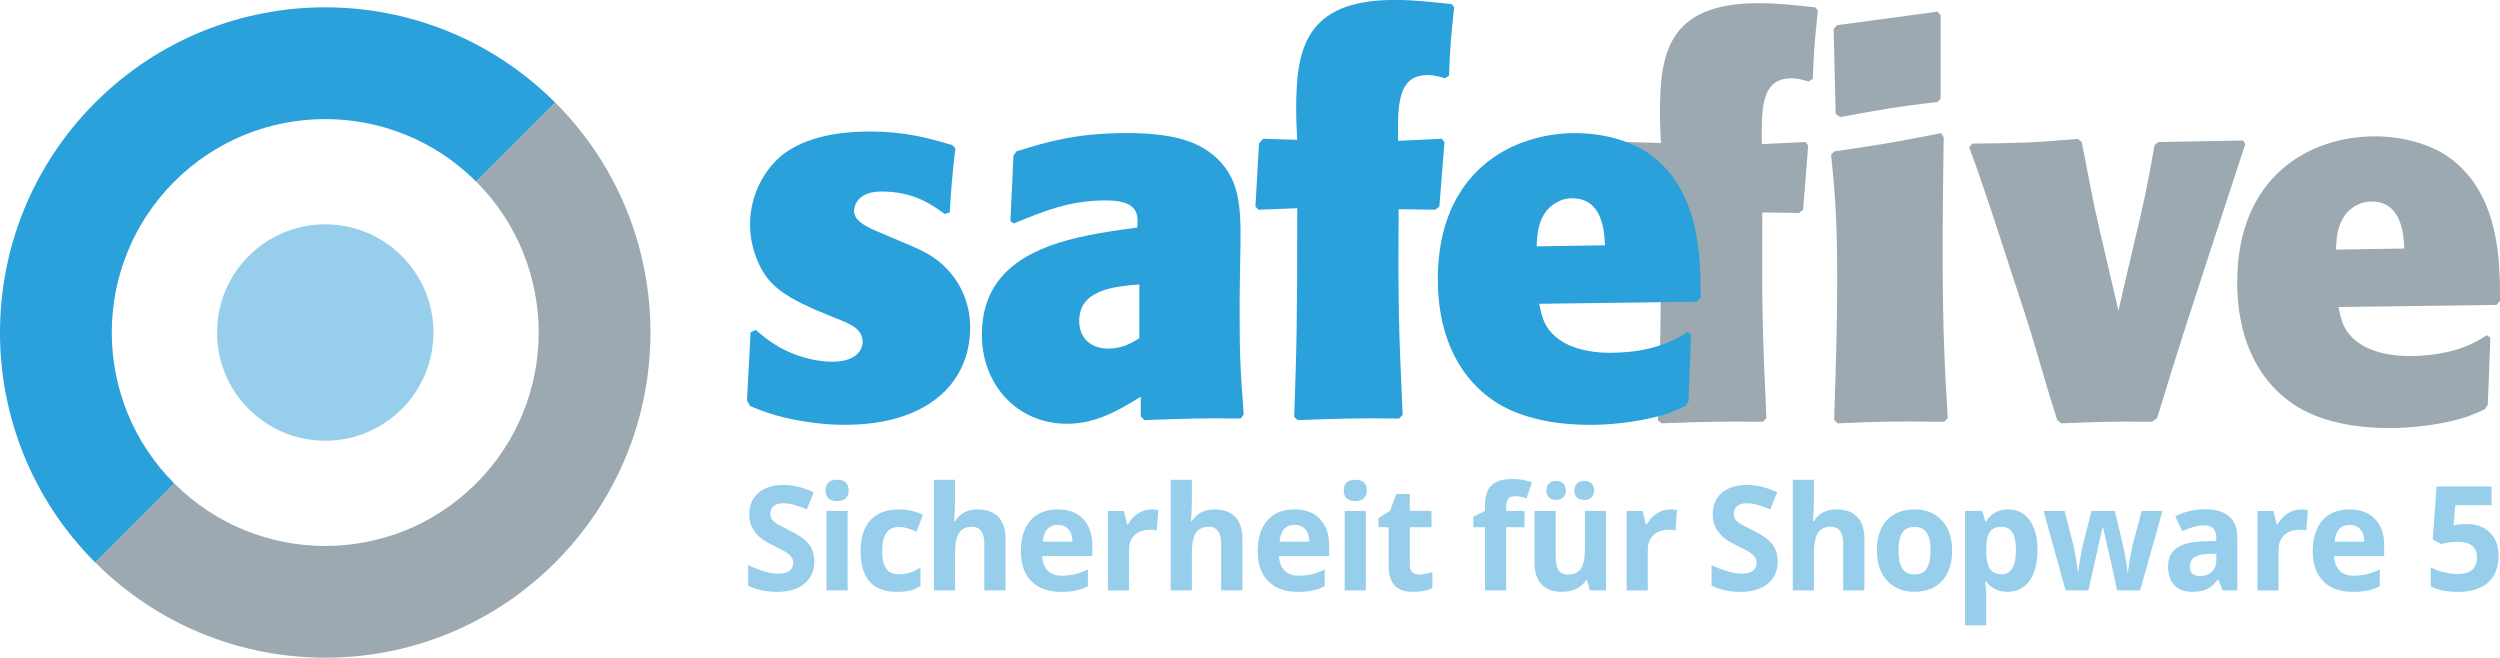
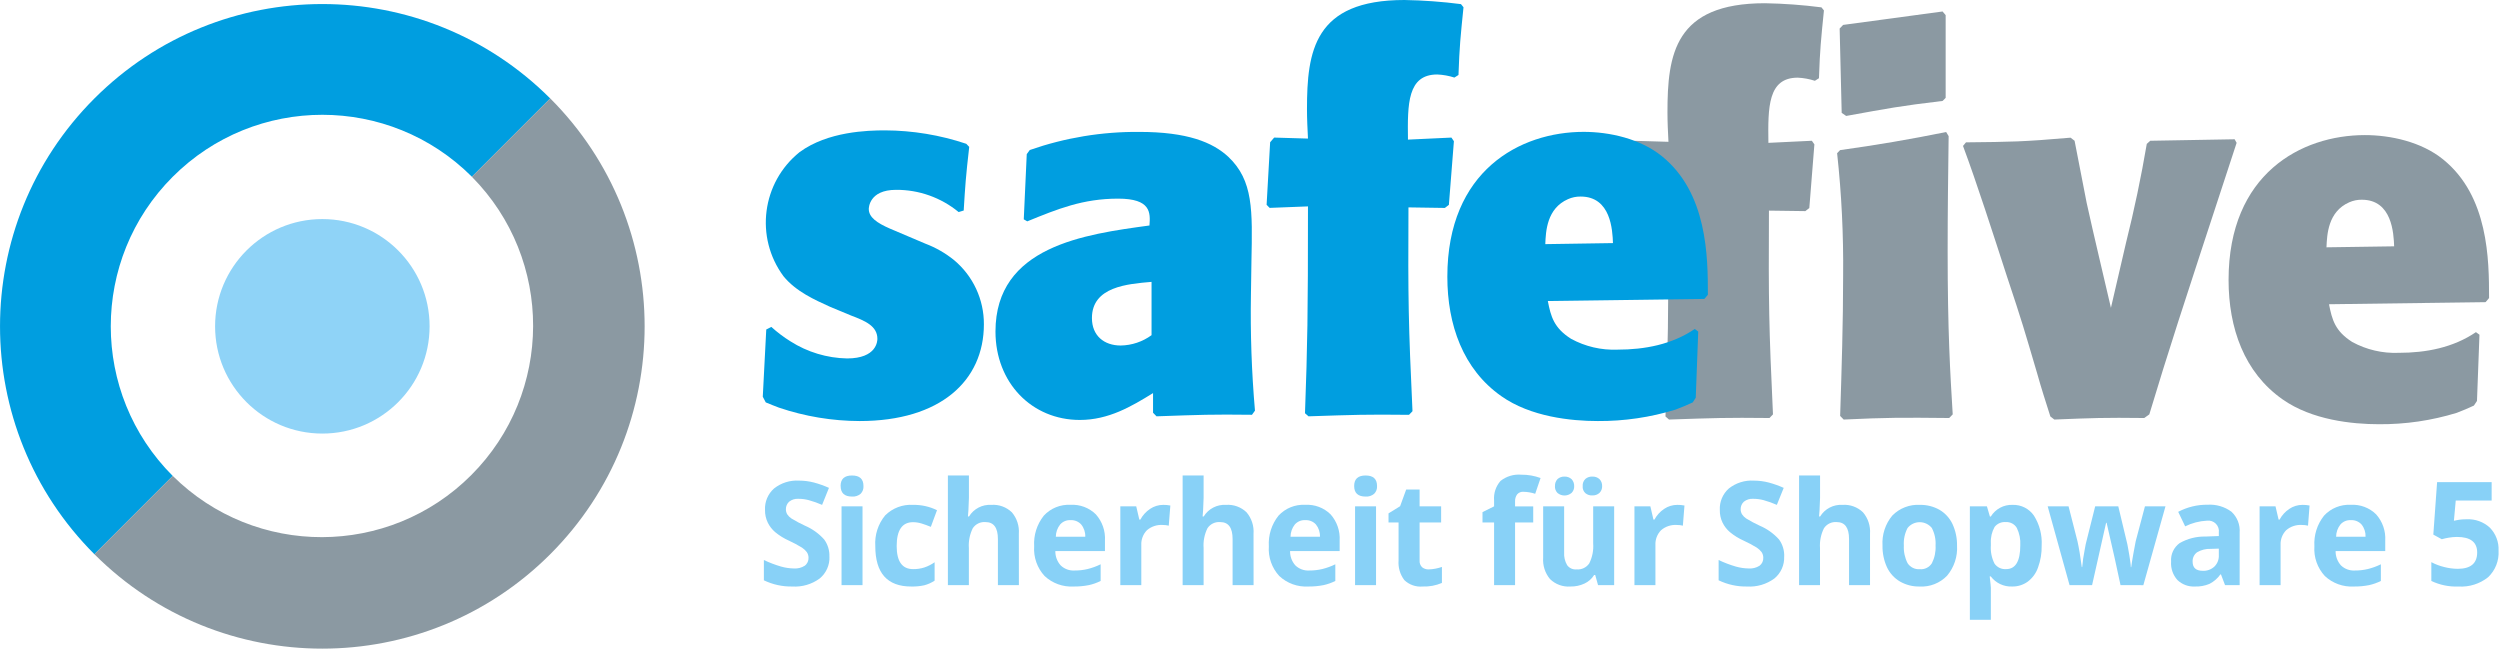
- <svg xmlns="http://www.w3.org/2000/svg" id="Ebene_2" viewBox="0 0 772.81 203.33">
+ <svg xmlns="http://www.w3.org/2000/svg" viewBox="0 0 502.8 130.46">
  <defs>
-     <style>.cls-1{fill:#97ceec;}.cls-2{fill:#9da9b1;}.cls-3{fill:#2aa1db;}</style>
+     <clipPath id="a">
+       <path fill="none" d="M0 0h502.8v130.46H0z" />
+     </clipPath>
  </defs>
-   <g id="Ebene_1-2">
-     <path class="cls-3" d="m53.88,149.45c-25.77-25.77-25.77-67.55,0-93.31,25.77-25.77,67.55-25.77,93.31,0l24.43-24.43c-39.26-39.26-102.92-39.26-142.18,0-39.26,39.26-39.26,102.92,0,142.18l24.43-24.43Z" />
-     <path class="cls-2" d="m147.19,56.13c25.77,25.77,25.77,67.55,0,93.31-25.77,25.77-67.55,25.77-93.31,0l-24.43,24.43c39.26,39.26,102.92,39.26,142.18,0,39.26-39.26,39.26-102.92,0-142.18l-24.43,24.43Z" />
-     <circle class="cls-1" cx="100.54" cy="102.79" r="33.45" />
-     <path class="cls-2" d="m544.78,65.69c-.16,28.72,0,36.62,1.26,63.56l-1.1,1.13c-13.54-.16-17.01,0-31.34.48l-1.1-.97c.79-21.78.94-30.01.94-64.53l-11.97.48-.94-.97,1.1-19.52,1.26-1.45,10.55.32c-.16-3.07-.31-6.13-.31-9.2,0-18.07,2.2-34.04,30.39-34.04,5.98,0,11.81.65,17.64,1.29l.79.97c-.94,9.2-1.26,12.1-1.58,21.13l-1.26.81c-1.73-.48-3.46-.97-5.35-.97-9.29,0-9.29,9.2-9.13,20.33l13.54-.65.79,1.13-1.58,19.84-1.26.97-11.34-.16Z" />
-     <path class="cls-2" d="m601,130.39c-14.96-.16-19.21-.16-32.92.48l-1.1-1.13c.47-14.52.95-29.04.95-43.72,0-19.04-.79-27.1-1.89-38.24l.94-.97c14.33-2.1,18.27-2.74,33.07-5.65l.79,1.29c-.16,11.94-.32,23.88-.32,35.82,0,25.17.79,37.91,1.58,50.98l-1.1,1.13Zm-1.1-99.86l-.95.97c-13.54,1.61-16.69,2.26-30.08,4.68l-1.42-.97-.63-26.3,1.1-1.13,31.02-4.19.95,1.13v25.81Z" />
-     <path class="cls-2" d="m643.52,43.91l3.78,19.36c2.36,10.81,5.04,21.78,7.56,32.75,1.58-6.78,3.15-13.55,4.72-20.33,3.31-13.88,3.94-16.78,6.46-30.81l1.1-.97,26.3-.48.63,1.13c-18.74,57.11-20.79,63.4-27.25,84.7l-1.57,1.13c-12.44-.16-16.06,0-28.03.48l-1.26-.97c-1.42-4.52-2.83-8.87-4.09-13.39-4.09-13.87-4.57-15.65-9.45-30.33-4.41-13.55-9.29-28.88-13.7-40.66l.95-1.13c14.17-.16,17.48-.16,32.6-1.45l1.26.97Z" />
-     <path class="cls-2" d="m722.89,94.89c.95,4.84,1.89,8.39,7.25,11.78,2.36,1.45,7.24,3.39,14.49,3.39,8.5,0,17.01-1.61,24.1-6.45l1.1.81-.79,20.65-.94,1.45c-1.73.81-3.62,1.61-5.35,2.26-2.83.97-12.13,3.55-24.25,3.55-8.35,0-20.95-1.29-30.08-7.74-11.97-8.39-16.85-22.26-16.85-37.27,0-33.07,22.68-45.17,42.52-45.17,8.03,0,17.64,2.1,24.41,7.58,14.17,11.46,14.33,31.3,14.33,43.24l-1.1,1.29-48.82.65Zm20.32-18.07c-.16-4.03-.63-14.52-10.08-14.52-.79,0-2.21,0-3.94.81-6.61,2.9-6.93,10-7.09,14.04l21.1-.32Z" />
-     <path class="cls-3" d="m281.63,75.99c2.68,1.13,5.67,2.42,8.98,5.16,4.1,3.39,9.29,10.16,9.29,20,0,17.58-13.54,30.17-38.74,30.17-11.34,0-21.42-2.74-25.2-4.19-1.42-.48-2.83-1.13-4.09-1.61l-.95-1.77,1.1-20.97,1.57-.81c1.89,1.61,3.78,3.23,5.98,4.52,5.2,3.39,12.13,5.32,17.64,5.32,9.29,0,9.45-5.49,9.45-6.13,0-4.03-3.94-5.65-8.19-7.26l-6.61-2.74c-4.57-2.1-10.55-4.68-14.49-9.52-2.52-3.07-5.51-9.36-5.51-16.78,0-9.84,5.04-17.75,10.55-21.94,8.82-6.45,21.26-6.78,26.62-6.78,10.71,0,17.64,1.94,25.36,4.19l.94.97c-1.1,9.52-1.26,11.94-1.73,19.84l-1.57.48c-3.78-2.74-9.45-6.94-19.53-6.94-8.5,0-8.5,5.81-8.5,5.97,0,2.58,2.52,4.36,6.62,6.13l11.02,4.68Z" />
-     <path class="cls-3" d="m352.66,122.61c-6.77,4.2-13.86,8.39-22.84,8.39-14.96,0-26.3-11.62-26.3-27.59,0-26.62,27.88-30.33,48.03-33.07.32-4.03.47-8.39-9.76-8.39-11.02,0-18.9,3.23-28.35,7.1l-1.1-.65.95-20.33.94-1.29c9.29-2.9,18.43-5.65,34.17-5.65s22.83,3.23,27.72,7.74c7.88,7.42,7.56,16.78,7.24,32.59l-.16,10.33c0,16.29,0,20.01,1.26,36.3l-.95,1.29c-12.6-.16-15.75,0-29.77.48l-1.1-1.13v-6.13Zm-.47-34.69c-7.4.64-18.58,1.45-18.58,11.29,0,5.49,3.78,8.55,8.98,8.55,4.25,0,7.09-1.61,9.61-3.23v-16.62Z" />
-     <path class="cls-3" d="m432.34,64.69c-.16,28.72,0,36.62,1.26,63.56l-1.1,1.13c-13.54-.16-17.01,0-31.34.48l-1.1-.97c.79-21.78.95-30.01.95-64.53l-11.97.48-.95-.97,1.1-19.52,1.26-1.45,10.55.32c-.16-3.07-.32-6.13-.32-9.2,0-18.07,2.2-34.04,30.4-34.04,5.98,0,11.81.65,17.64,1.29l.79.97c-.95,9.2-1.26,12.1-1.58,21.13l-1.26.81c-1.73-.48-3.46-.97-5.35-.97-9.29,0-9.29,9.2-9.13,20.33l13.54-.65.79,1.13-1.58,19.84-1.26.97-11.34-.16Z" />
-     <path class="cls-3" d="m475.81,93.89c.95,4.84,1.89,8.39,7.24,11.78,2.36,1.45,7.24,3.39,14.49,3.39,8.51,0,17.01-1.61,24.1-6.45l1.1.81-.79,20.65-.95,1.45c-1.73.81-3.62,1.61-5.36,2.26-2.83.97-12.13,3.55-24.25,3.55-8.35,0-20.95-1.29-30.08-7.74-11.97-8.39-16.85-22.26-16.85-37.27,0-33.07,22.68-45.17,42.52-45.17,8.03,0,17.64,2.1,24.41,7.58,14.17,11.46,14.33,31.3,14.33,43.24l-1.1,1.29-48.82.65Zm20.32-18.07c-.16-4.03-.63-14.52-10.08-14.52-.79,0-2.21,0-3.94.81-6.61,2.9-6.93,10-7.09,14.04l21.1-.32Z" />
-     <path class="cls-1" d="m251.72,173.59c0,2.9-1.02,5.19-3.06,6.86-2.04,1.67-4.87,2.51-8.51,2.51-3.35,0-6.31-.64-8.88-1.93v-6.33c2.12.97,3.91,1.65,5.37,2.04,1.47.4,2.81.59,4.02.59,1.46,0,2.58-.29,3.36-.86.78-.57,1.17-1.42,1.17-2.55,0-.63-.17-1.19-.52-1.68-.34-.49-.85-.96-1.51-1.42-.67-.45-2.02-1.18-4.07-2.18-1.92-.92-3.35-1.81-4.31-2.66s-1.72-1.84-2.3-2.97-.86-2.45-.86-3.96c0-2.84.94-5.08,2.82-6.7,1.88-1.63,4.48-2.44,7.8-2.44,1.63,0,3.19.2,4.67.59s3.03.95,4.65,1.67l-2.15,5.3c-1.67-.7-3.06-1.19-4.15-1.47-1.09-.28-2.17-.42-3.23-.42-1.26,0-2.22.3-2.9.9-.67.6-1.01,1.38-1.01,2.35,0,.6.14,1.12.41,1.57.27.45.7.88,1.3,1.3.59.42,2,1.17,4.22,2.25,2.93,1.44,4.94,2.88,6.03,4.32,1.09,1.44,1.63,3.21,1.63,5.31Z" />
-     <path class="cls-1" d="m255.21,151.59c0-2.18,1.19-3.28,3.56-3.28s3.56,1.09,3.56,3.28c0,1.04-.3,1.85-.89,2.43-.59.58-1.48.87-2.67.87-2.38,0-3.56-1.1-3.56-3.3Zm6.82,30.92h-6.54v-24.57h6.54v24.57Z" />
-     <path class="cls-1" d="m277.23,182.95c-7.47,0-11.2-4.2-11.2-12.59,0-4.18,1.02-7.37,3.05-9.57,2.03-2.21,4.94-3.31,8.73-3.31,2.77,0,5.26.56,7.47,1.67l-1.93,5.19c-1.03-.42-1.99-.77-2.88-1.04-.89-.27-1.77-.41-2.66-.41-3.4,0-5.11,2.48-5.11,7.43s1.7,7.21,5.11,7.21c1.26,0,2.42-.17,3.5-.52,1.07-.34,2.15-.88,3.22-1.62v5.74c-1.06.69-2.13,1.17-3.21,1.43-1.08.26-2.44.4-4.09.4Z" />
-     <path class="cls-1" d="m310.82,182.51h-6.54v-14.35c0-3.55-1.29-5.32-3.86-5.32-1.83,0-3.15.64-3.97,1.91-.82,1.27-1.22,3.34-1.22,6.2v11.56h-6.54v-34.2h6.54v6.97c0,.54-.05,1.82-.15,3.82l-.15,1.98h.34c1.46-2.4,3.78-3.6,6.95-3.6,2.82,0,4.96.78,6.42,2.33s2.19,3.78,2.19,6.68v16.02Z" />
-     <path class="cls-1" d="m327.88,182.95c-3.86,0-6.88-1.09-9.05-3.28-2.17-2.18-3.26-5.27-3.26-9.27s1-7.3,3.01-9.55c2.01-2.25,4.79-3.37,8.33-3.37s6.03.99,7.92,2.97c1.89,1.98,2.83,4.71,2.83,8.2v3.25h-15.47c.07,1.91.62,3.39,1.65,4.46,1.03,1.07,2.47,1.6,4.33,1.6,1.45,0,2.81-.15,4.1-.46,1.29-.31,2.63-.8,4.03-1.47v5.19c-1.14.59-2.37,1.02-3.67,1.31s-2.89.43-4.76.43Zm-.92-20.7c-1.39,0-2.47.45-3.26,1.35-.79.9-1.24,2.18-1.35,3.84h9.18c-.03-1.66-.45-2.93-1.27-3.84-.81-.9-1.92-1.35-3.3-1.35Z" />
-     <path class="cls-1" d="m355.85,157.48c.89,0,1.62.07,2.21.2l-.49,6.29c-.53-.15-1.17-.22-1.93-.22-2.09,0-3.72.55-4.88,1.65-1.17,1.1-1.75,2.64-1.75,4.62v12.51h-6.54v-24.57h4.96l.97,4.13h.32c.74-1.38,1.75-2.49,3.01-3.33,1.27-.84,2.64-1.26,4.13-1.26Z" />
-     <path class="cls-1" d="m384.03,182.51h-6.54v-14.35c0-3.55-1.29-5.32-3.86-5.32-1.83,0-3.15.64-3.97,1.91-.82,1.27-1.22,3.34-1.22,6.2v11.56h-6.54v-34.2h6.54v6.97c0,.54-.05,1.82-.15,3.82l-.15,1.98h.34c1.46-2.4,3.78-3.6,6.95-3.6,2.82,0,4.96.78,6.42,2.33s2.19,3.78,2.19,6.68v16.02Z" />
-     <path class="cls-1" d="m401.09,182.95c-3.86,0-6.88-1.09-9.05-3.28-2.17-2.18-3.26-5.27-3.26-9.27s1-7.3,3.01-9.55c2.01-2.25,4.79-3.37,8.33-3.37s6.03.99,7.92,2.97c1.89,1.98,2.83,4.71,2.83,8.2v3.25h-15.47c.07,1.91.62,3.39,1.65,4.46,1.03,1.07,2.47,1.6,4.33,1.6,1.45,0,2.81-.15,4.1-.46,1.29-.31,2.63-.8,4.03-1.47v5.19c-1.14.59-2.37,1.02-3.67,1.31s-2.89.43-4.76.43Zm-.92-20.7c-1.39,0-2.47.45-3.26,1.35-.79.9-1.24,2.18-1.35,3.84h9.18c-.03-1.66-.45-2.93-1.27-3.84-.81-.9-1.92-1.35-3.3-1.35Z" />
-     <path class="cls-1" d="m415.39,151.59c0-2.18,1.19-3.28,3.56-3.28s3.56,1.09,3.56,3.28c0,1.04-.3,1.85-.89,2.43-.59.58-1.48.87-2.67.87-2.37,0-3.56-1.1-3.56-3.3Zm6.82,30.92h-6.54v-24.57h6.54v24.57Z" />
-     <path class="cls-1" d="m438.66,177.61c1.14,0,2.52-.26,4.12-.77v4.99c-1.63.75-3.63,1.12-6.01,1.12-2.62,0-4.52-.68-5.72-2.03s-1.79-3.39-1.79-6.1v-11.85h-3.13v-2.84l3.6-2.24,1.89-5.19h4.18v5.23h6.71v5.03h-6.71v11.85c0,.95.26,1.66.78,2.11.52.45,1.21.68,2.07.68Z" />
-     <path class="cls-1" d="m471.25,162.97h-5.66v19.54h-6.54v-19.54h-3.6v-3.23l3.6-1.8v-1.8c0-2.8.67-4.84,2.02-6.13,1.34-1.29,3.5-1.93,6.46-1.93,2.26,0,4.27.34,6.03,1.03l-1.67,4.92c-1.32-.42-2.53-.64-3.65-.64-.93,0-1.6.28-2.02.85-.41.56-.62,1.29-.62,2.16v1.54h5.66v5.03Z" />
-     <path class="cls-1" d="m491.47,182.51l-.88-3.14h-.34c-.7,1.14-1.7,2.03-2.98,2.65-1.29.62-2.75.93-4.4.93-2.82,0-4.94-.77-6.37-2.32-1.43-1.54-2.15-3.77-2.15-6.67v-16.02h6.54v14.35c0,1.77.31,3.1.92,3.99.61.89,1.59,1.33,2.94,1.33,1.83,0,3.15-.63,3.97-1.88.82-1.25,1.22-3.33,1.22-6.23v-11.56h6.54v24.57h-5.02Zm-13.43-30.88c0-.95.27-1.69.8-2.2s1.26-.77,2.18-.77,1.68.27,2.22.81c.54.54.8,1.26.8,2.15s-.27,1.59-.82,2.12c-.54.54-1.28.8-2.21.8s-1.64-.26-2.18-.77c-.54-.51-.8-1.23-.8-2.15Zm8.65,0c0-1.03.29-1.78.87-2.25.58-.48,1.3-.71,2.16-.71.93,0,1.67.26,2.22.79.55.53.83,1.25.83,2.18s-.28,1.6-.84,2.13c-.56.53-1.29.79-2.21.79-.86,0-1.58-.24-2.16-.71-.58-.48-.87-1.21-.87-2.21Z" />
-     <path class="cls-1" d="m516.21,157.48c.89,0,1.62.07,2.21.2l-.49,6.29c-.53-.15-1.17-.22-1.93-.22-2.09,0-3.72.55-4.88,1.65-1.17,1.1-1.75,2.64-1.75,4.62v12.51h-6.54v-24.57h4.96l.97,4.13h.32c.74-1.38,1.75-2.49,3.01-3.33,1.27-.84,2.64-1.26,4.13-1.26Z" />
-     <path class="cls-1" d="m549.53,173.59c0,2.9-1.02,5.19-3.06,6.86-2.04,1.67-4.87,2.51-8.51,2.51-3.35,0-6.31-.64-8.88-1.93v-6.33c2.12.97,3.91,1.65,5.38,2.04,1.47.4,2.81.59,4.02.59,1.46,0,2.58-.29,3.36-.86.78-.57,1.17-1.42,1.17-2.55,0-.63-.17-1.19-.52-1.68-.34-.49-.85-.96-1.51-1.42-.67-.45-2.02-1.18-4.07-2.18-1.92-.92-3.35-1.81-4.31-2.66s-1.72-1.84-2.3-2.97-.86-2.45-.86-3.96c0-2.84.94-5.08,2.82-6.7,1.88-1.63,4.48-2.44,7.8-2.44,1.63,0,3.19.2,4.67.59s3.03.95,4.65,1.67l-2.15,5.3c-1.67-.7-3.06-1.19-4.15-1.47-1.09-.28-2.17-.42-3.23-.42-1.26,0-2.22.3-2.9.9-.67.6-1.01,1.38-1.01,2.35,0,.6.14,1.12.41,1.57s.7.88,1.3,1.3c.59.42,2,1.17,4.22,2.25,2.93,1.44,4.94,2.88,6.03,4.32s1.63,3.21,1.63,5.31Z" />
-     <path class="cls-1" d="m576.32,182.51h-6.54v-14.35c0-3.55-1.29-5.32-3.86-5.32-1.83,0-3.15.64-3.97,1.91-.81,1.27-1.22,3.34-1.22,6.2v11.56h-6.54v-34.2h6.54v6.97c0,.54-.05,1.82-.15,3.82l-.15,1.98h.34c1.46-2.4,3.78-3.6,6.95-3.6,2.82,0,4.96.78,6.42,2.33s2.19,3.78,2.19,6.68v16.02Z" />
-     <path class="cls-1" d="m603.45,170.18c0,4-1.03,7.13-3.09,9.38-2.06,2.26-4.93,3.38-8.6,3.38-2.3,0-4.33-.52-6.09-1.55-1.76-1.03-3.11-2.52-4.06-4.45-.94-1.93-1.42-4.19-1.42-6.77,0-4.01,1.02-7.14,3.07-9.36,2.04-2.23,4.92-3.34,8.62-3.34,2.3,0,4.33.51,6.09,1.54,1.76,1.03,3.11,2.5,4.06,4.42.94,1.92,1.42,4.17,1.42,6.75Zm-16.58,0c0,2.43.39,4.27,1.17,5.52s2.05,1.87,3.81,1.87,3-.62,3.77-1.86c.76-1.24,1.15-3.08,1.15-5.53s-.39-4.26-1.16-5.47-2.04-1.82-3.8-1.82-3,.6-3.78,1.81c-.77,1.21-1.16,3.04-1.16,5.48Z" />
-     <path class="cls-1" d="m620.62,182.95c-2.82,0-5.03-1.05-6.63-3.14h-.34c.23,2.05.34,3.24.34,3.56v9.96h-6.54v-35.39h5.32l.92,3.19h.3c1.53-2.43,3.8-3.65,6.8-3.65,2.83,0,5.05,1.12,6.65,3.36,1.6,2.24,2.4,5.36,2.4,9.34,0,2.62-.38,4.9-1.13,6.83-.75,1.93-1.82,3.41-3.21,4.42-1.39,1.01-3.02,1.52-4.89,1.52Zm-1.93-20.11c-1.62,0-2.8.51-3.54,1.53-.74,1.02-1.13,2.7-1.16,5.04v.73c0,2.64.38,4.53,1.15,5.67.77,1.14,1.98,1.71,3.64,1.71,2.93,0,4.4-2.48,4.4-7.43,0-2.42-.36-4.23-1.08-5.44-.72-1.21-1.86-1.81-3.4-1.81Z" />
-     <path class="cls-1" d="m654.44,182.51l-1.85-8.59-2.49-10.86h-.15l-4.38,19.45h-7.04l-6.82-24.57h6.52l2.77,10.88c.44,1.95.89,4.64,1.35,8.07h.13c.06-1.11.31-2.88.75-5.3l.34-1.87,2.96-11.78h7.21l2.81,11.78c.06.32.15.8.27,1.43.12.63.24,1.3.35,2.01.11.71.22,1.41.31,2.09.09.68.15,1.23.16,1.64h.13c.13-1.05.36-2.5.69-4.34s.56-3.08.71-3.73l2.88-10.88h6.42l-6.91,24.57h-7.12Z" />
-     <path class="cls-1" d="m687.04,182.51l-1.27-3.34h-.17c-1.1,1.42-2.24,2.41-3.4,2.96-1.17.55-2.69.82-4.56.82-2.3,0-4.12-.67-5.44-2.02-1.32-1.35-1.99-3.27-1.99-5.76s.89-4.53,2.67-5.77c1.78-1.24,4.47-1.92,8.06-2.05l4.16-.13v-1.08c0-2.49-1.25-3.74-3.73-3.74-1.92,0-4.17.59-6.76,1.78l-2.17-4.53c2.76-1.48,5.82-2.22,9.18-2.22s5.69.72,7.4,2.15c1.72,1.44,2.58,3.62,2.58,6.55v16.37h-4.57Zm-1.93-11.38l-2.53.09c-1.9.06-3.32.41-4.25,1.05s-1.39,1.63-1.39,2.95c0,1.89,1.06,2.83,3.18,2.83,1.52,0,2.73-.45,3.64-1.34.91-.89,1.36-2.08,1.36-3.56v-2.02Z" />
-     <path class="cls-1" d="m711.21,157.48c.89,0,1.62.07,2.21.2l-.49,6.29c-.53-.15-1.17-.22-1.93-.22-2.09,0-3.72.55-4.88,1.65-1.17,1.1-1.75,2.64-1.75,4.62v12.51h-6.54v-24.57h4.96l.97,4.13h.32c.74-1.38,1.75-2.49,3.01-3.33,1.27-.84,2.64-1.26,4.13-1.26Z" />
-     <path class="cls-1" d="m727.23,182.95c-3.86,0-6.88-1.09-9.05-3.28-2.17-2.18-3.26-5.27-3.26-9.27s1-7.3,3.01-9.55,4.79-3.37,8.33-3.37,6.03.99,7.92,2.97c1.89,1.98,2.83,4.71,2.83,8.2v3.25h-15.47c.07,1.91.62,3.39,1.65,4.46,1.03,1.07,2.47,1.6,4.33,1.6,1.44,0,2.81-.15,4.1-.46s2.63-.8,4.03-1.47v5.19c-1.14.59-2.37,1.02-3.67,1.31s-2.89.43-4.76.43Zm-.92-20.7c-1.39,0-2.47.45-3.26,1.35-.79.9-1.24,2.18-1.35,3.84h9.18c-.03-1.66-.45-2.93-1.27-3.84s-1.92-1.35-3.3-1.35Z" />
-     <path class="cls-1" d="m762.43,161.99c3.03,0,5.45.87,7.24,2.62,1.79,1.74,2.69,4.13,2.69,7.17,0,3.59-1.08,6.35-3.24,8.29-2.16,1.93-5.25,2.9-9.27,2.9-3.49,0-6.31-.58-8.45-1.74v-5.87c1.13.62,2.45,1.12,3.95,1.5,1.5.39,2.93.58,4.27.58,4.05,0,6.07-1.7,6.07-5.1s-2.1-4.86-6.29-4.86c-.76,0-1.6.08-2.51.23-.92.15-1.66.32-2.23.49l-2.64-1.45,1.18-16.37h17.01v5.76h-11.2l-.58,6.31.75-.15c.87-.21,1.95-.31,3.24-.31Z" />
+   <g clip-path="url(#a)">
+     <path fill="#009ee0" d="M34.74 95.72a42.54 42.54 0 0 1 60.17-60.17l15.75-15.75a64.82 64.82 0 0 0-91.67 91.67Z" />
+     <path fill="#8b99a2" d="M94.9 35.55a42.54 42.54 0 0 1-60.16 60.16l-15.75 15.76a64.82 64.82 0 0 0 91.67-91.68Z" />
+     <path fill="#8fd3f7" d="M86.4 65.63A21.57 21.57 0 1 0 64.81 87.2 21.57 21.57 0 0 0 86.4 65.63" />
+     <path fill="#8b99a2" d="M355.77 42.36c-.1 18.51 0 23.61.81 40.98l-.7.73c-8.74-.1-10.97 0-20.21.31l-.71-.62c.5-14.04.6-19.35.6-41.61l-7.71.31-.61-.62.71-12.59.81-.93 6.8.2c-.1-1.97-.2-3.95-.2-5.93 0-11.64 1.42-21.94 19.6-21.94a103 103 0 0 1 11.37.83l.5.62c-.6 5.93-.8 7.8-1 13.63l-.82.52a13 13 0 0 0-3.45-.63c-6 0-6 5.93-5.9 13.11l8.74-.42.51.73-1.02 12.8-.8.62Z" />
+     <path fill="#8b99a2" d="M392.02 84.07c-9.65-.1-12.39-.1-21.22.31l-.71-.73c.3-9.36.6-18.72.6-28.19a207 207 0 0 0-1.21-24.65l.6-.62a337 337 0 0 0 21.33-3.64l.5.83c-.1 7.7-.2 15.4-.2 23.1 0 16.22.51 24.44 1.02 32.86Zm-.71-64.39-.61.62c-8.73 1.04-10.76 1.46-19.4 3.02l-.9-.62-.41-16.96.7-.73 20-2.7.62.73Z" />
+     <path fill="#8b99a2" d="m417.24 28.31 2.43 12.49c1.53 6.97 3.25 14.04 4.88 21.11l3.04-13.1a265 265 0 0 0 4.17-19.87l.7-.63 16.97-.3.4.72c-12.08 36.82-13.4 40.88-17.56 54.61l-1.02.73c-8.02-.1-10.36 0-18.08.31l-.8-.62c-.92-2.91-1.84-5.72-2.65-8.64-2.64-8.94-2.94-10.09-6.09-19.55-2.84-8.74-6-18.62-8.83-26.22l.6-.72c9.14-.1 11.28-.1 21.03-.94Z" />
+     <path fill="#8b99a2" d="M468.41 61.19c.61 3.12 1.22 5.4 4.67 7.59a18 18 0 0 0 9.35 2.18c5.48 0 10.96-1.04 15.53-4.16l.71.52-.5 13.32-.62.93a49 49 0 0 1-3.45 1.46 52 52 0 0 1-15.64 2.29c-5.38 0-13.5-.84-19.39-5-7.72-5.4-10.86-14.35-10.86-24.02 0-21.33 14.62-29.13 27.41-29.13 5.18 0 11.38 1.35 15.74 4.89 9.14 7.38 9.24 20.18 9.24 27.88l-.7.83Zm13.1-11.65c-.1-2.6-.4-9.37-6.5-9.37a6 6 0 0 0-2.54.52c-4.26 1.88-4.46 6.45-4.57 9.05Z" />
+     <path fill="#009ee0" d="M186.1 49a21 21 0 0 1 5.79 3.32 16.7 16.7 0 0 1 5.99 12.9c0 11.34-8.73 19.46-24.98 19.46a51 51 0 0 1-16.25-2.7c-.91-.32-1.82-.73-2.64-1.05l-.6-1.14.7-13.52 1.02-.52a27 27 0 0 0 3.86 2.91 22 22 0 0 0 11.37 3.43c6 0 6.1-3.53 6.1-3.95 0-2.6-2.54-3.64-5.29-4.68l-4.26-1.77c-2.95-1.35-6.8-3.02-9.34-6.14a18.17 18.17 0 0 1 3.25-24.96c5.68-4.16 13.7-4.37 17.16-4.37a52 52 0 0 1 16.35 2.7l.6.62c-.7 6.14-.8 7.7-1.11 12.8l-1.02.31a19.6 19.6 0 0 0-12.59-4.47c-5.48 0-5.48 3.74-5.48 3.85 0 1.66 1.62 2.8 4.26 3.95Z" />
+     <path fill="#009ee0" d="M231.9 79.06c-4.37 2.7-8.94 5.4-14.73 5.4-9.65 0-16.96-7.48-16.96-17.78 0-17.17 17.97-19.56 30.97-21.33.2-2.6.3-5.4-6.3-5.4-7.1 0-12.18 2.08-18.28 4.57l-.7-.41.6-13.11.61-.83a65 65 0 0 1 22.04-3.64c9.64 0 14.72 2.08 17.87 4.99 5.08 4.79 4.87 10.82 4.67 21.01l-.1 6.66a225 225 0 0 0 .81 23.4l-.6.83c-8.13-.1-10.16 0-19.2.31l-.7-.72Zm-.3-22.37c-4.78.42-11.99.94-11.99 7.28 0 3.54 2.44 5.52 5.79 5.52a10.8 10.8 0 0 0 6.2-2.08Z" />
+     <path fill="#009ee0" d="M283.27 41.71c-.1 18.52 0 23.62.81 40.99l-.7.73c-8.74-.1-10.97 0-20.21.3l-.71-.62c.5-14.04.6-19.34.6-41.6l-7.71.3-.61-.62.71-12.58.81-.94 6.8.2c-.1-1.97-.2-3.94-.2-5.92 0-11.65 1.42-21.95 19.6-21.95a103 103 0 0 1 11.37.83l.51.63c-.6 5.93-.81 7.8-1.01 13.62l-.82.52a13 13 0 0 0-3.45-.62c-5.99 0-5.99 5.93-5.89 13.1l8.74-.41.5.73-1.01 12.8-.81.62Z" />
+     <path fill="#009ee0" d="M311.3 60.54c.6 3.12 1.22 5.41 4.67 7.6a18 18 0 0 0 9.34 2.18c5.48 0 10.97-1.04 15.54-4.16l.7.52-.5 13.31-.6.94a49 49 0 0 1-3.46 1.45 52 52 0 0 1-15.64 2.3c-5.38 0-13.5-.84-19.4-5-7.71-5.41-10.86-14.36-10.86-24.03 0-21.32 14.62-29.13 27.42-29.13 5.18 0 11.37 1.36 15.74 4.9 9.14 7.38 9.24 20.17 9.24 27.87l-.71.83Zm13.1-11.65c-.1-2.6-.4-9.36-6.5-9.36a6 6 0 0 0-2.54.52c-4.26 1.87-4.47 6.45-4.57 9.05Z" />
+     <path fill="#88d1f7" d="M166.82 111.93a5.4 5.4 0 0 1-1.97 4.42 8.4 8.4 0 0 1-5.5 1.61 12.6 12.6 0 0 1-5.72-1.25v-4.08a23 23 0 0 0 3.47 1.32 10 10 0 0 0 2.59.38 3.6 3.6 0 0 0 2.16-.55 1.9 1.9 0 0 0 .76-1.64 2 2 0 0 0-.34-1.09 4 4 0 0 0-.97-.91 25 25 0 0 0-2.62-1.4 12 12 0 0 1-2.78-1.72 6 6 0 0 1-1.48-1.9 5.6 5.6 0 0 1-.56-2.56 5.4 5.4 0 0 1 1.82-4.32 7.4 7.4 0 0 1 5.03-1.58 12 12 0 0 1 3.01.39 20 20 0 0 1 3 1.07l-1.38 3.42a20 20 0 0 0-2.68-.95 8 8 0 0 0-2.08-.27 2.7 2.7 0 0 0-1.87.58 2 2 0 0 0-.65 1.52 2 2 0 0 0 .26 1.01 3 3 0 0 0 .84.84 26 26 0 0 0 2.72 1.45 11 11 0 0 1 3.88 2.78 5.5 5.5 0 0 1 1.05 3.43" />
+     <path fill="#88d1f7" d="M169.06 97.74q0-2.11 2.3-2.11t2.3 2.11a2 2 0 0 1-.57 1.57 2.4 2.4 0 0 1-1.72.56q-2.3 0-2.3-2.13m4.4 19.94h-4.22v-15.84h4.22Z" />
+     <path fill="#88d1f7" d="M183.26 117.96q-7.22 0-7.22-8.12a8.8 8.8 0 0 1 1.97-6.17 7.3 7.3 0 0 1 5.63-2.13 10.5 10.5 0 0 1 4.81 1.07l-1.24 3.35q-1-.41-1.85-.67a6 6 0 0 0-1.72-.27q-3.3 0-3.3 4.8 0 4.64 3.3 4.64a7 7 0 0 0 2.26-.33 8 8 0 0 0 2.07-1.05v3.7a7 7 0 0 1-2.07.93 11 11 0 0 1-2.63.25" />
+     <path fill="#88d1f7" d="M204.92 117.68h-4.22v-9.26q0-3.42-2.49-3.42a2.8 2.8 0 0 0-2.56 1.23 7.7 7.7 0 0 0-.79 4v7.45h-4.22V95.63h4.23v4.5q0 .52-.1 2.46l-.1 1.28h.22a4.9 4.9 0 0 1 4.48-2.33 5.4 5.4 0 0 1 4.14 1.5 6 6 0 0 1 1.4 4.31Z" />
+     <path fill="#88d1f7" d="M215.92 117.96a7.9 7.9 0 0 1-5.83-2.11 8 8 0 0 1-2.1-5.98 9 9 0 0 1 1.94-6.16 6.8 6.8 0 0 1 5.37-2.18 6.7 6.7 0 0 1 5.1 1.92 7.3 7.3 0 0 1 1.83 5.28v2.1h-9.98a4.2 4.2 0 0 0 1.07 2.88 3.7 3.7 0 0 0 2.8 1.03 11 11 0 0 0 2.64-.3 13 13 0 0 0 2.6-.95v3.35a10 10 0 0 1-2.37.84 15 15 0 0 1-3.07.28m-.6-13.35a2.6 2.6 0 0 0-2.1.87 4 4 0 0 0-.87 2.47h5.92a3.7 3.7 0 0 0-.82-2.47 2.7 2.7 0 0 0-2.13-.87" />
+     <path fill="#88d1f7" d="M233.95 101.54a7 7 0 0 1 1.43.13l-.32 4.05a5 5 0 0 0-1.24-.14 4.4 4.4 0 0 0-3.15 1.06 4 4 0 0 0-1.13 2.98v8.06h-4.22v-15.84h3.2l.62 2.66h.21a6 6 0 0 1 1.95-2.15 4.7 4.7 0 0 1 2.66-.81" />
+     <path fill="#88d1f7" d="M252.12 117.68h-4.22v-9.26q0-3.42-2.49-3.42a2.8 2.8 0 0 0-2.56 1.23 7.7 7.7 0 0 0-.78 4v7.45h-4.22V95.63h4.22v4.5q0 .52-.1 2.46l-.1 1.28h.22a4.9 4.9 0 0 1 4.48-2.33 5.4 5.4 0 0 1 4.14 1.5 6 6 0 0 1 1.4 4.31Z" />
+     <path fill="#88d1f7" d="M263.13 117.96a7.9 7.9 0 0 1-5.84-2.11 8 8 0 0 1-2.1-5.98 9 9 0 0 1 1.94-6.16 6.8 6.8 0 0 1 5.38-2.18 6.7 6.7 0 0 1 5.1 1.92 7.3 7.3 0 0 1 1.82 5.28v2.1h-9.97a4.2 4.2 0 0 0 1.06 2.88 3.7 3.7 0 0 0 2.8 1.03 11 11 0 0 0 2.64-.3 13 13 0 0 0 2.6-.95v3.35a10 10 0 0 1-2.37.84 15 15 0 0 1-3.07.28m-.6-13.35a2.6 2.6 0 0 0-2.1.87 4 4 0 0 0-.87 2.47h5.92a3.7 3.7 0 0 0-.81-2.47 2.7 2.7 0 0 0-2.13-.87" />
+     <path fill="#88d1f7" d="M272.35 97.74q0-2.11 2.3-2.11t2.3 2.11a2 2 0 0 1-.58 1.57 2.4 2.4 0 0 1-1.72.56q-2.3 0-2.3-2.13m4.4 19.94h-4.22v-15.84h4.22Z" />
+     <path fill="#88d1f7" d="M287.35 114.52a9 9 0 0 0 2.65-.5v3.22a9 9 0 0 1-3.87.72 4.7 4.7 0 0 1-3.7-1.3 5.8 5.8 0 0 1-1.15-3.94v-7.64h-2.02v-1.83l2.33-1.44 1.22-3.35h2.7v3.38h4.33v3.24h-4.33v7.64a1.7 1.7 0 0 0 .5 1.36 2 2 0 0 0 1.34.44" />
+     <path fill="#88d1f7" d="M308.36 105.08h-3.65v12.6h-4.22v-12.6h-2.33V103l2.33-1.16v-1.17a5.3 5.3 0 0 1 1.3-3.95 5.9 5.9 0 0 1 4.16-1.25 11 11 0 0 1 3.89.67l-1.08 3.17a8 8 0 0 0-2.35-.4 1.5 1.5 0 0 0-1.3.54 2.3 2.3 0 0 0-.4 1.4v1h3.65Z" />
+     <path fill="#88d1f7" d="m321.4 117.68-.57-2.03h-.22a4.5 4.5 0 0 1-1.93 1.71 6.4 6.4 0 0 1-2.83.6 5.3 5.3 0 0 1-4.11-1.5 6 6 0 0 1-1.38-4.3v-10.33h4.22v9.26a4.5 4.5 0 0 0 .6 2.57 2.1 2.1 0 0 0 1.9.86 2.8 2.8 0 0 0 2.55-1.21 7.7 7.7 0 0 0 .79-4.02v-7.45h4.22v15.84Zm-8.66-19.91a1.9 1.9 0 0 1 .51-1.42 2 2 0 0 1 1.4-.5 2 2 0 0 1 1.44.53 2 2 0 0 1 .51 1.39 1.8 1.8 0 0 1-.52 1.36 2.2 2.2 0 0 1-2.83.02 1.8 1.8 0 0 1-.52-1.38m5.58 0a1.8 1.8 0 0 1 .56-1.46 2 2 0 0 1 1.39-.46 2 2 0 0 1 1.43.51 1.9 1.9 0 0 1 .53 1.4 1.8 1.8 0 0 1-.54 1.38 2 2 0 0 1-1.42.5 2 2 0 0 1-1.4-.45 1.7 1.7 0 0 1-.55-1.43" />
+     <path fill="#88d1f7" d="M337.35 101.54a7 7 0 0 1 1.43.13l-.32 4.05a5 5 0 0 0-1.25-.14 4.4 4.4 0 0 0-3.14 1.06 4 4 0 0 0-1.13 2.98v8.06h-4.22v-15.84h3.2l.62 2.66h.2a6 6 0 0 1 1.95-2.15 4.7 4.7 0 0 1 2.67-.81" />
+     <path fill="#88d1f7" d="M358.83 111.93a5.4 5.4 0 0 1-1.96 4.41 8.4 8.4 0 0 1-5.49 1.62 12.6 12.6 0 0 1-5.73-1.25v-4.08a23 23 0 0 0 3.47 1.32 10 10 0 0 0 2.6.38 3.6 3.6 0 0 0 2.16-.55 1.9 1.9 0 0 0 .75-1.64 2 2 0 0 0-.33-1.09 4 4 0 0 0-.97-.91 25 25 0 0 0-2.63-1.4 12 12 0 0 1-2.78-1.72 6 6 0 0 1-1.48-1.9 5.6 5.6 0 0 1-.55-2.56 5.4 5.4 0 0 1 1.82-4.32 7.4 7.4 0 0 1 5.03-1.58 12 12 0 0 1 3 .39 20 20 0 0 1 3 1.07l-1.38 3.42a20 20 0 0 0-2.67-.95 8 8 0 0 0-2.09-.27 2.7 2.7 0 0 0-1.87.58 2 2 0 0 0-.65 1.52 2 2 0 0 0 .27 1.01 3 3 0 0 0 .83.84 26 26 0 0 0 2.72 1.45 11 11 0 0 1 3.9 2.78 5.5 5.5 0 0 1 1.04 3.43" />
+     <path fill="#88d1f7" d="M376.1 117.68h-4.22v-9.26q0-3.42-2.48-3.42a2.8 2.8 0 0 0-2.56 1.23 7.7 7.7 0 0 0-.8 4v7.45h-4.21V95.63h4.22v4.5q0 .52-.1 2.46l-.1 1.28h.22a4.9 4.9 0 0 1 4.48-2.33 5.4 5.4 0 0 1 4.14 1.5 6 6 0 0 1 1.41 4.31Z" />
+     <path fill="#88d1f7" d="M393.6 109.73a8.6 8.6 0 0 1-2 6.05 7.1 7.1 0 0 1-5.54 2.18 7.6 7.6 0 0 1-3.93-1 6.6 6.6 0 0 1-2.62-2.87 10 10 0 0 1-.9-4.36 8.6 8.6 0 0 1 1.97-6.04 7.2 7.2 0 0 1 5.56-2.15 7.7 7.7 0 0 1 3.93.99 6.6 6.6 0 0 1 2.61 2.85 10 10 0 0 1 .92 4.35m-10.7 0a7 7 0 0 0 .76 3.55 2.7 2.7 0 0 0 2.45 1.2 2.6 2.6 0 0 0 2.43-1.2 7 7 0 0 0 .74-3.56 6.7 6.7 0 0 0-.75-3.53 3.13 3.13 0 0 0-4.88 0 6.7 6.7 0 0 0-.75 3.53" />
+     <path fill="#88d1f7" d="M404.67 117.96a5.1 5.1 0 0 1-4.28-2.03h-.22q.23 1.99.23 2.3v6.42h-4.22v-22.81h3.43l.6 2.05h.18a4.9 4.9 0 0 1 4.4-2.35 5 5 0 0 1 4.28 2.17 10.2 10.2 0 0 1 1.55 6.02 12 12 0 0 1-.73 4.4 6 6 0 0 1-2.07 2.85 5.2 5.2 0 0 1-3.15.98M403.43 105a2.6 2.6 0 0 0-2.28.98 6 6 0 0 0-.75 3.25v.47a7 7 0 0 0 .74 3.66 2.6 2.6 0 0 0 2.34 1.1q2.84 0 2.84-4.79a7 7 0 0 0-.7-3.5 2.4 2.4 0 0 0-2.2-1.17" />
+     <path fill="#88d1f7" d="m426.48 117.68-1.2-5.54-1.6-7h-.1l-2.82 12.54h-4.53l-4.4-15.84h4.2l1.79 7.01q.43 1.89.87 5.2h.08a30 30 0 0 1 .49-3.41l.22-1.2 1.9-7.6h4.65l1.82 7.6.17.92q.12.62.23 1.3l.2 1.34q.1.67.1 1.06h.08q.13-1.02.45-2.8t.45-2.4l1.86-7.02h4.13l-4.45 15.85Z" />
+     <path fill="#88d1f7" d="m447.5 117.68-.82-2.16h-.11a6 6 0 0 1-2.2 1.91 7 7 0 0 1-2.93.53 4.7 4.7 0 0 1-3.51-1.3 5 5 0 0 1-1.28-3.71 4.2 4.2 0 0 1 1.72-3.72 10 10 0 0 1 5.2-1.32l2.68-.1v-.68a2.13 2.13 0 0 0-2.4-2.41 11 11 0 0 0-4.37 1.14l-1.4-2.92a12.3 12.3 0 0 1 5.93-1.43 7.3 7.3 0 0 1 4.77 1.4 5.2 5.2 0 0 1 1.66 4.22v10.55Zm-1.25-7.34-1.63.05a5 5 0 0 0-2.74.68 2.2 2.2 0 0 0-.9 1.9q0 1.83 2.05 1.83a3.2 3.2 0 0 0 2.34-.86 3 3 0 0 0 .88-2.3Z" />
+     <path fill="#88d1f7" d="M463.08 101.54a7 7 0 0 1 1.42.13l-.31 4.05a5 5 0 0 0-1.25-.14 4.4 4.4 0 0 0-3.15 1.06 4 4 0 0 0-1.12 2.98v8.06h-4.22v-15.84h3.2l.62 2.66h.2a6 6 0 0 1 1.95-2.15 4.7 4.7 0 0 1 2.66-.81" />
+     <path fill="#88d1f7" d="M473.4 117.96a7.9 7.9 0 0 1-5.83-2.11 8 8 0 0 1-2.1-5.98 9 9 0 0 1 1.94-6.16 6.8 6.8 0 0 1 5.37-2.18 6.7 6.7 0 0 1 5.11 1.92 7.3 7.3 0 0 1 1.83 5.28v2.1h-9.98a4.2 4.2 0 0 0 1.07 2.88 3.7 3.7 0 0 0 2.8 1.03 11 11 0 0 0 2.63-.3 13 13 0 0 0 2.6-.95v3.35a10 10 0 0 1-2.36.84 15 15 0 0 1-3.07.28m-.6-13.35a2.6 2.6 0 0 0-2.1.87 4 4 0 0 0-.87 2.47h5.92a3.7 3.7 0 0 0-.81-2.47 2.7 2.7 0 0 0-2.14-.87" />
+     <path fill="#88d1f7" d="M496.1 104.44a6.4 6.4 0 0 1 4.67 1.69 6.2 6.2 0 0 1 1.74 4.62 6.8 6.8 0 0 1-2.1 5.34 8.7 8.7 0 0 1-5.97 1.87 11.5 11.5 0 0 1-5.45-1.12v-3.78a11 11 0 0 0 2.55.97 11 11 0 0 0 2.75.37q3.91 0 3.92-3.28 0-3.13-4.06-3.13a10 10 0 0 0-1.62.14 12 12 0 0 0-1.44.32l-1.7-.93.76-10.56h10.97v3.71h-7.22l-.37 4.07.48-.1a9 9 0 0 1 2.1-.2" />
  </g>
</svg>
